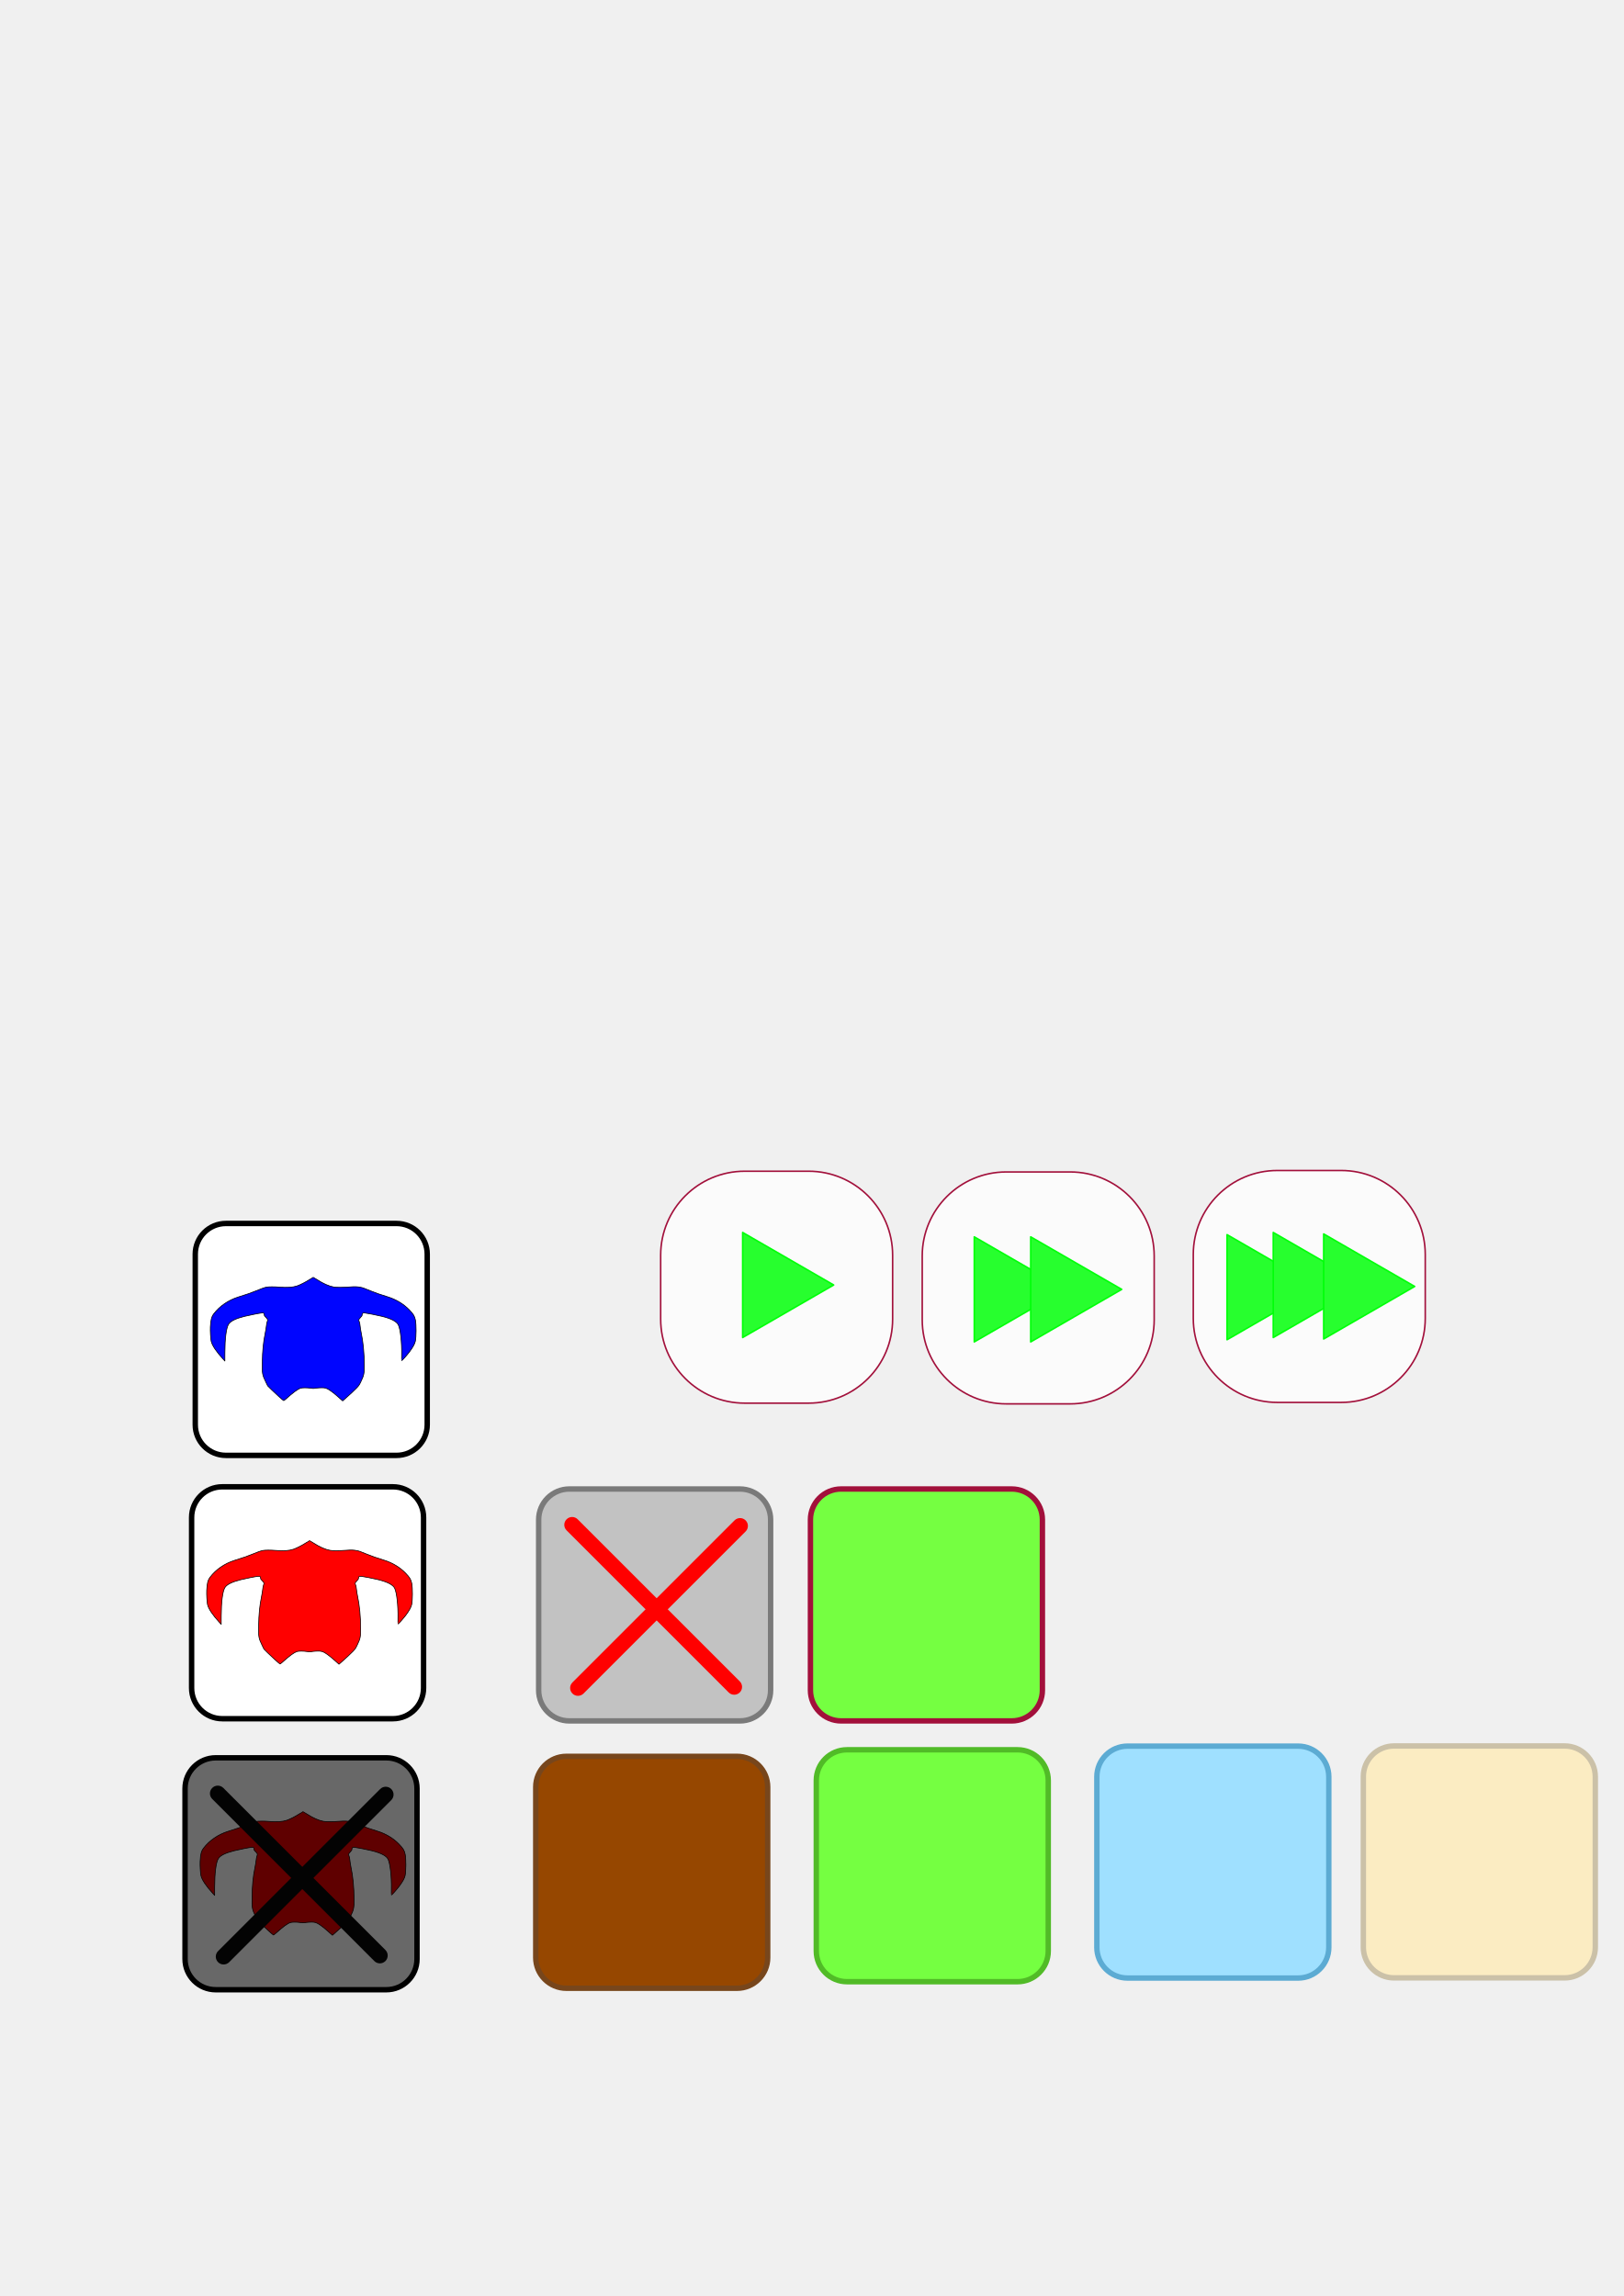
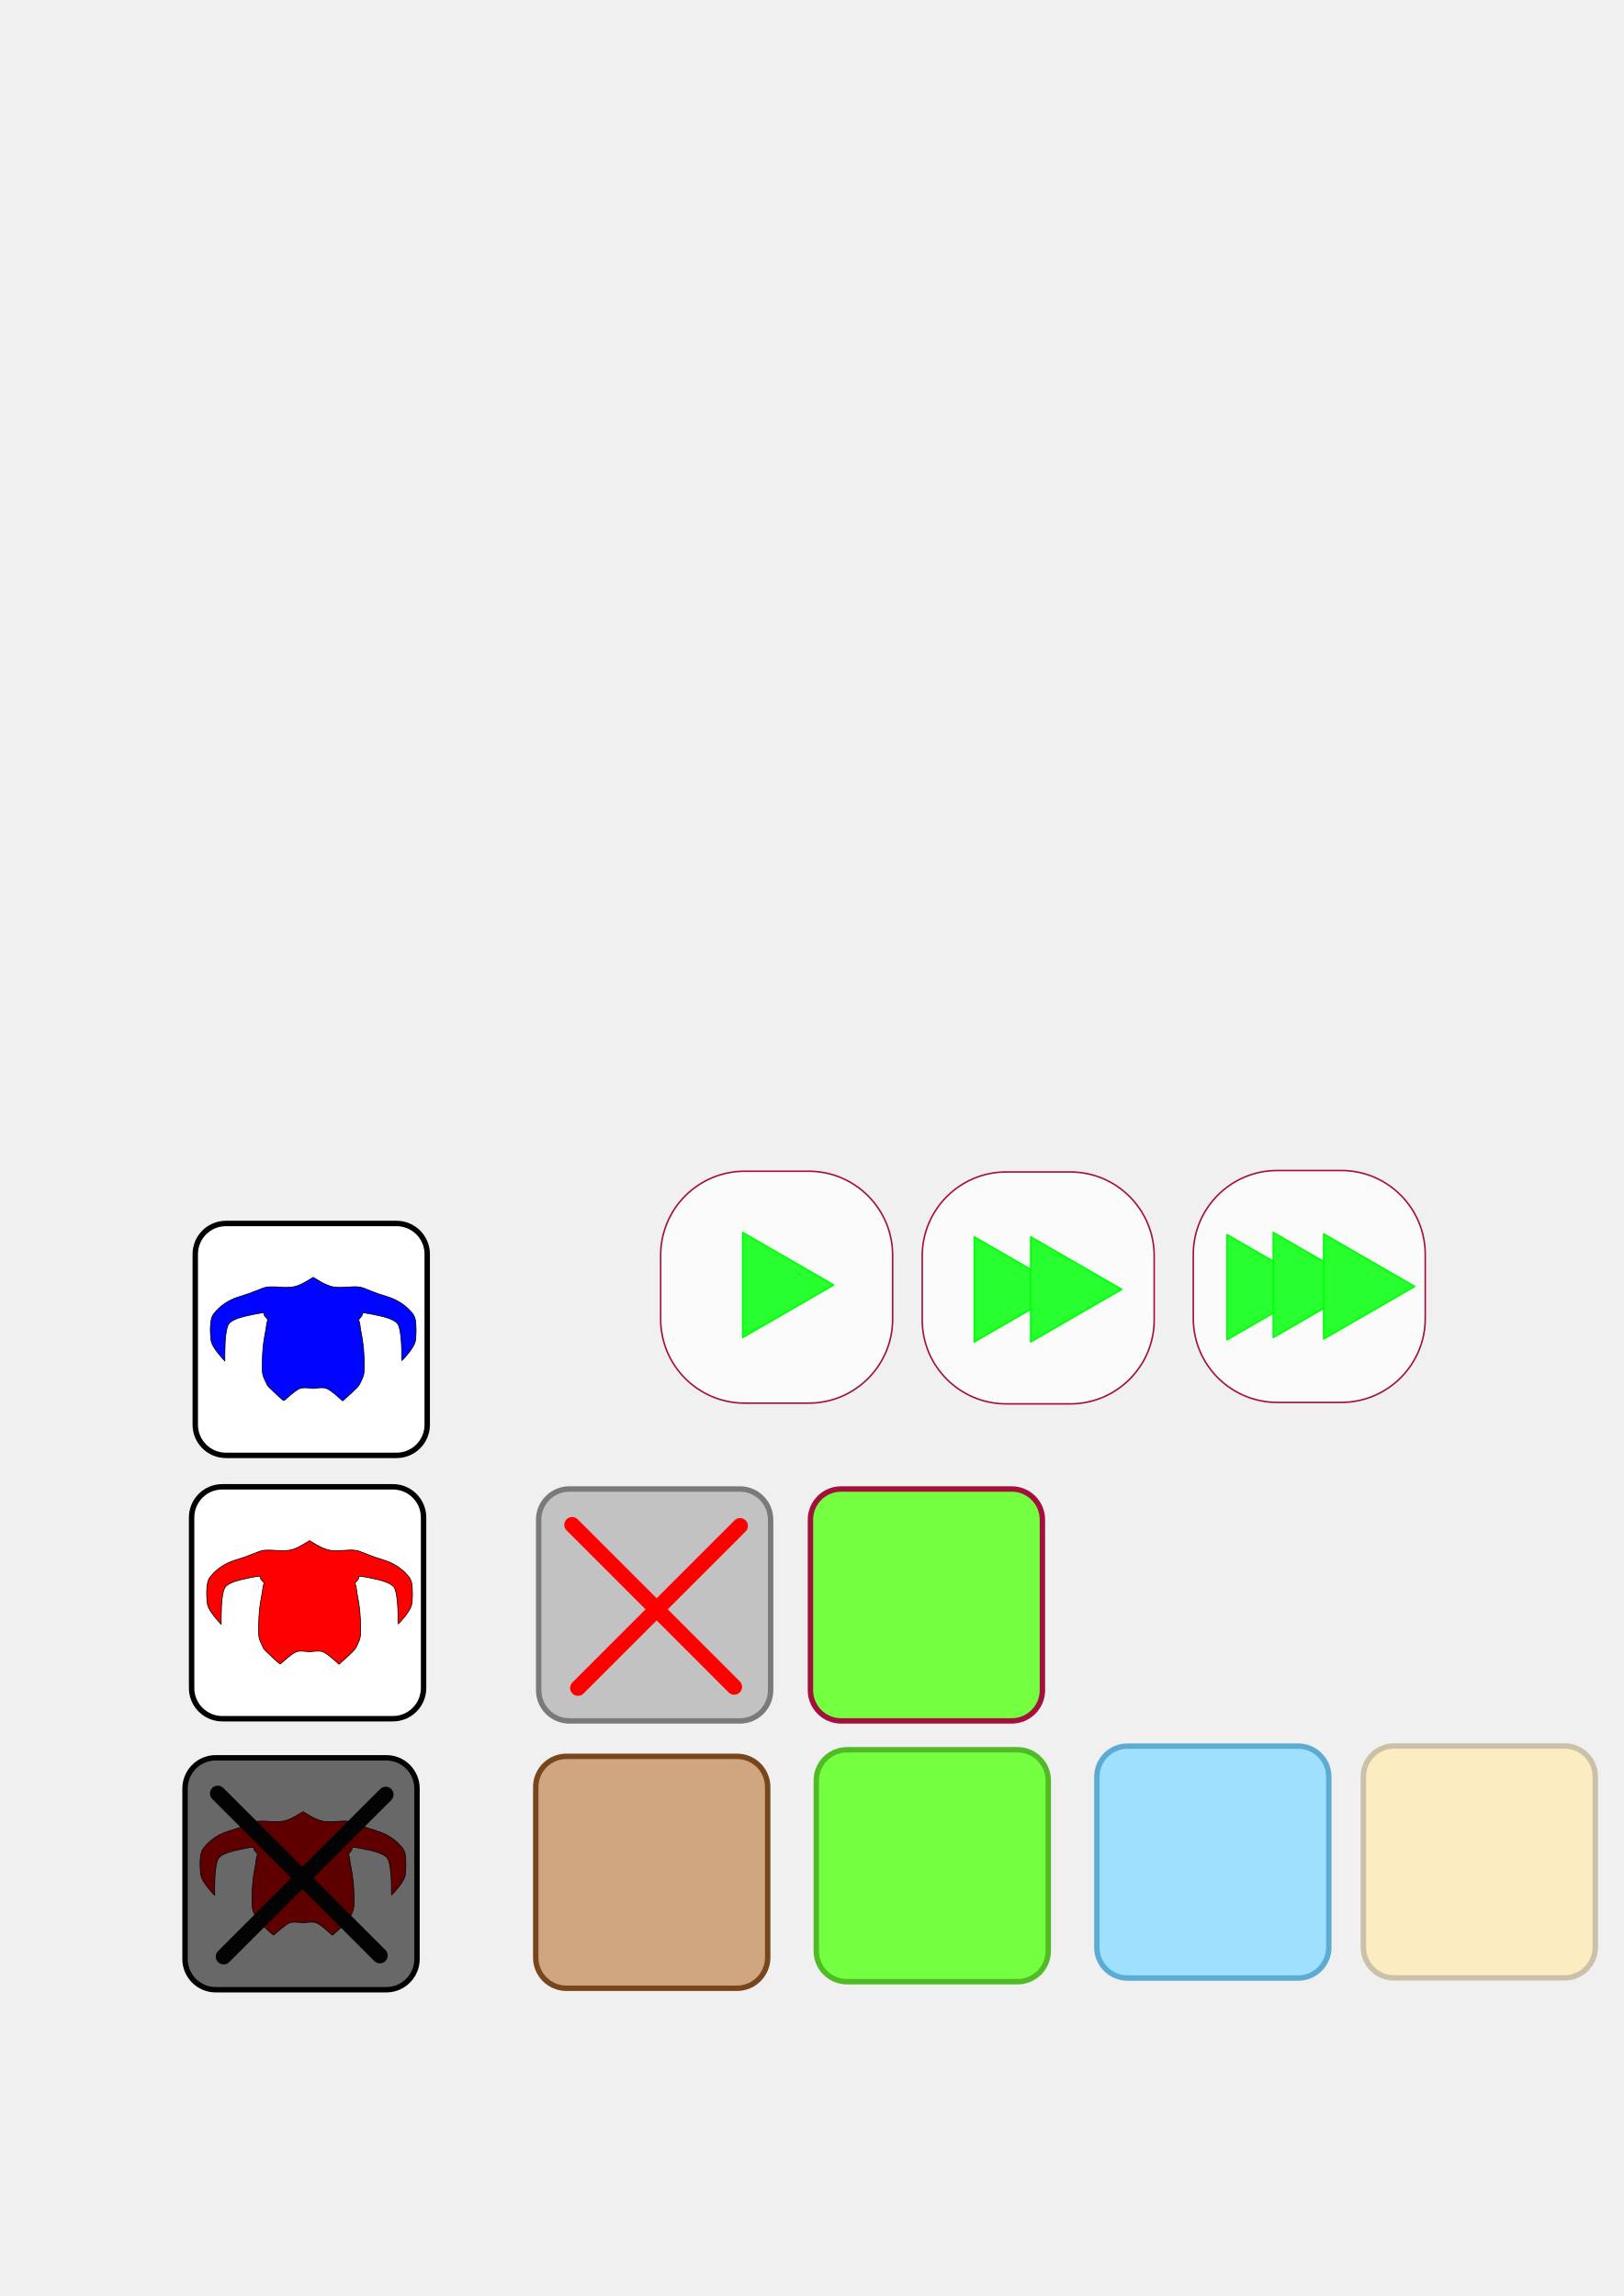
<svg xmlns="http://www.w3.org/2000/svg" width="210mm" height="297mm" viewBox="0 0 210 297" version="1.1" id="svg8">
  <defs id="defs2">
    <filter style="color-interpolation-filters:sRGB;" id="filter898">
      <feColorMatrix type="luminanceToAlpha" result="result2" id="feColorMatrix890" />
      <feComposite in2="SourceGraphic" operator="arithmetic" in="result2" k3="2" result="result4" id="feComposite892" />
      <feBlend in="result4" mode="multiply" result="result3" in2="result2" id="feBlend894" />
      <feComposite in2="SourceGraphic" operator="in" in="result3" id="feComposite896" result="fbSourceGraphic" />
      <feColorMatrix result="fbSourceGraphicAlpha" in="fbSourceGraphic" values="0 0 0 -1 0 0 0 0 -1 0 0 0 0 -1 0 0 0 0 1 0" id="feColorMatrix900" />
      <feComposite in2="fbSourceGraphic" id="feComposite902" operator="arithmetic" k1="0" k2="1" result="composite1" in="fbSourceGraphic" />
      <feColorMatrix id="feColorMatrix904" in="composite1" values="1" type="saturate" result="colormatrix1" />
      <feFlood id="feFlood906" flood-opacity="1" flood-color="rgb(158,67,0)" result="flood1" />
      <feBlend in2="colormatrix1" id="feBlend908" in="flood1" mode="multiply" result="blend1" />
      <feBlend in2="blend1" id="feBlend910" mode="screen" result="blend2" />
      <feColorMatrix id="feColorMatrix912" in="blend2" values="1" type="saturate" result="colormatrix2" />
      <feComposite in2="fbSourceGraphic" id="feComposite914" in="colormatrix2" operator="in" k2="1" result="fbSourceGraphic" />
      <feColorMatrix result="fbSourceGraphicAlpha" in="fbSourceGraphic" values="0 0 0 -1 0 0 0 0 -1 0 0 0 0 -1 0 0 0 0 1 0" id="feColorMatrix916" />
      <feComposite in2="fbSourceGraphic" id="feComposite918" operator="arithmetic" k1="7.1" k2="1.1" result="composite1" in="fbSourceGraphic" />
      <feColorMatrix id="feColorMatrix920" in="composite1" values="1" type="saturate" result="colormatrix1" />
      <feFlood id="feFlood922" flood-opacity="1" flood-color="rgb(0,0,0)" result="flood1" />
      <feBlend in2="colormatrix1" id="feBlend924" in="flood1" mode="multiply" result="blend1" />
      <feBlend in2="blend1" id="feBlend926" mode="screen" result="blend2" />
      <feColorMatrix id="feColorMatrix928" in="blend2" values="1" type="saturate" result="colormatrix2" />
      <feComposite in2="fbSourceGraphic" id="feComposite930" in="colormatrix2" operator="in" k2="1" result="composite2" />
    </filter>
  </defs>
  <g id="layer1">
    <rect id="rect3713" width="30" height="30" x="176.326" y="225.85" style="fill:#fbecc2;fill-opacity:1;stroke:#cbc1a8;stroke-width:0.7;stroke-linejoin:round;stroke-miterlimit:4;stroke-dasharray:none;stroke-opacity:1" ry="3.969" />
    <rect id="rect3713-3" width="30" height="30" x="24.782" y="192.325" style="fill:#ffffff;fill-opacity:1;stroke:#000000;stroke-width:0.7;stroke-linejoin:round;stroke-miterlimit:4;stroke-dasharray:none;stroke-opacity:1" ry="3.969" />
    <path style="fill:#ff0000;fill-opacity:1;stroke:#000000;stroke-width:0.088;stroke-linejoin:round;stroke-miterlimit:4;stroke-dasharray:none;stroke-opacity:1" d="m 43.342,214.832 c -0.6,-0.538 -1.116,-0.931 -1.442,-1.097 -0.184,-0.094 -0.3,-0.128 -0.501,-0.148 -0.267,-0.027 -0.911,0.012 -1.176,0.071 -0.106,0.024 -0.241,0.018 -0.501,-0.021 -0.483,-0.073 -1.107,-0.072 -1.323,0.002 -0.389,0.134 -0.917,0.524 -1.935,1.43 -0.155,0.138 -0.233,0.187 -0.267,0.167 -0.116,-0.066 -1.147,-1.002 -1.582,-1.436 l -0.475,-0.474 -0.234,-0.479 c -0.451,-0.923 -0.486,-1.112 -0.46,-2.5 0.029,-1.572 0.134,-2.629 0.377,-3.821 0.064,-0.314 0.133,-0.737 0.153,-0.939 0.02,-0.203 0.064,-0.44 0.099,-0.528 0.106,-0.27 0.09,-0.328 -0.154,-0.574 -0.193,-0.194 -0.217,-0.233 -0.217,-0.35 0,-0.206 -0.066,-0.249 -0.349,-0.226 -0.281,0.023 -1.59,0.282 -2.224,0.441 -1.145,0.287 -1.815,0.623 -2.052,1.03 -0.291,0.498 -0.463,1.848 -0.467,3.659 l -0.002,1.082 -0.211,-0.23 c -0.89,-0.969 -1.434,-1.78 -1.557,-2.322 -0.074,-0.327 -0.131,-1.321 -0.106,-1.853 0.042,-0.906 0.148,-1.32 0.433,-1.697 0.754,-0.995 1.88,-1.772 3.155,-2.175 1.32,-0.417 1.57,-0.503 2.145,-0.738 0.827,-0.338 1.202,-0.474 1.485,-0.538 0.28,-0.063 1.047,-0.069 1.702,-0.013 0.985,0.084 1.737,0.035 2.29,-0.151 0.396,-0.133 1.147,-0.516 1.622,-0.829 0.239,-0.157 0.451,-0.286 0.471,-0.286 0.02,-10e-5 0.246,0.136 0.501,0.302 0.78,0.508 1.545,0.847 2.144,0.951 0.368,0.064 1.098,0.063 2.013,-0.002 0.741,-0.053 1.041,-0.045 1.467,0.04 0.29,0.058 0.401,0.098 1.289,0.462 0.637,0.262 1.264,0.48 2.255,0.785 1.051,0.324 2.039,0.924 2.757,1.674 0.541,0.565 0.681,0.798 0.789,1.312 0.122,0.576 0.115,2.235 -0.011,2.76 -0.086,0.356 -0.308,0.76 -0.746,1.353 -0.268,0.363 -0.963,1.153 -1.016,1.153 -0.015,0 -0.02,-0.35 -0.011,-0.777 0.033,-1.585 -0.156,-3.292 -0.428,-3.853 -0.216,-0.447 -0.931,-0.817 -2.153,-1.115 -0.621,-0.152 -1.898,-0.403 -2.164,-0.426 -0.278,-0.024 -0.359,0.028 -0.359,0.231 0,0.114 -0.027,0.158 -0.217,0.361 -0.242,0.257 -0.255,0.307 -0.149,0.545 0.043,0.097 0.08,0.29 0.102,0.53 0.019,0.208 0.077,0.58 0.13,0.828 0.273,1.3 0.405,2.665 0.412,4.276 0.005,1.064 -0.046,1.304 -0.46,2.157 -0.196,0.403 -0.238,0.464 -0.552,0.793 -0.311,0.325 -0.89,0.865 -1.537,1.43 l -0.251,0.219 z" id="path955" />
    <rect id="rect3713-36" width="30" height="30" x="104.818" y="192.609" style="fill:#75ff41;fill-opacity:1;stroke:#a2103b;stroke-width:0.7;stroke-linejoin:round;stroke-miterlimit:4;stroke-dasharray:none;stroke-opacity:1" ry="3.969" />
    <rect id="rect3713-36-7" width="30" height="30" x="141.86" y="225.871" style="fill:#9fe0ff;fill-opacity:1;stroke:#5cabd3;stroke-width:0.7;stroke-linejoin:round;stroke-miterlimit:4;stroke-dasharray:none;stroke-opacity:1" ry="3.969" />
-     <rect id="rect3713-36-7-5" width="30" height="30" x="69.289" y="227.193" style="fill:#964700;fill-opacity:1;stroke:#77461c;stroke-width:0.7;stroke-linejoin:round;stroke-miterlimit:4;stroke-dasharray:none;stroke-opacity:1" ry="3.969" />
+     <rect id="rect3713-36-7-5" width="30" height="30" x="69.289" y="227.193" style="fill:#d0a680;fill-opacity:1;stroke:#77461c;stroke-width:0.7;stroke-linejoin:round;stroke-miterlimit:4;stroke-dasharray:none;stroke-opacity:1" ry="3.969" />
    <rect id="rect3713-36-7-3" width="30" height="30" x="85.447" y="151.504" style="fill:#fbfbfb;fill-opacity:1;stroke:#a2103b;stroke-width:0.2;stroke-linejoin:round;stroke-miterlimit:4;stroke-dasharray:none;stroke-opacity:1" ry="10.867" />
    <path style="fill:#27ff2e;fill-opacity:1;stroke:#00ff09;stroke-width:0.2;stroke-linejoin:round;stroke-miterlimit:4;stroke-dasharray:none;stroke-opacity:1" id="path896" d="m 107.823,166.22 -11.772,6.797 v -13.593 z" />
    <rect id="rect3713-36-7-3-5" width="30" height="30" x="119.276" y="151.598" style="fill:#fbfbfb;fill-opacity:1;stroke:#a2103b;stroke-width:0.2;stroke-linejoin:round;stroke-miterlimit:4;stroke-dasharray:none;stroke-opacity:1" ry="10.867" />
    <path style="fill:#27ff2e;fill-opacity:1;stroke:#00ff09;stroke-width:0.2;stroke-linejoin:round;stroke-miterlimit:4;stroke-dasharray:none;stroke-opacity:1" id="path896-6" d="m 137.777,166.787 -11.772,6.797 v -13.593 z" />
    <path style="fill:#27ff2e;fill-opacity:1;stroke:#00ff09;stroke-width:0.2;stroke-linejoin:round;stroke-miterlimit:4;stroke-dasharray:none;stroke-opacity:1" id="path896-6-2" d="m 145.076,166.787 -11.772,6.797 v -13.593 z" />
    <rect id="rect3713-36-7-3-5-9" width="30" height="30" x="154.333" y="151.409" style="fill:#fbfbfb;fill-opacity:1;stroke:#a2103b;stroke-width:0.2;stroke-linejoin:round;stroke-miterlimit:4;stroke-dasharray:none;stroke-opacity:1" ry="10.867" />
    <path style="fill:#27ff2e;fill-opacity:1;stroke:#00ff09;stroke-width:0.2;stroke-linejoin:round;stroke-miterlimit:4;stroke-dasharray:none;stroke-opacity:1" id="path896-6-1" d="m 170.472,166.504 -11.772,6.797 v -13.593 z" />
    <path style="fill:#27ff2e;fill-opacity:1;stroke:#00ff09;stroke-width:0.2;stroke-linejoin:round;stroke-miterlimit:4;stroke-dasharray:none;stroke-opacity:1" id="path896-6-2-2" d="m 176.448,166.22 -11.772,6.797 v -13.593 z" />
    <path style="fill:#27ff2e;fill-opacity:1;stroke:#00ff09;stroke-width:0.2;stroke-linejoin:round;stroke-miterlimit:4;stroke-dasharray:none;stroke-opacity:1" id="path896-6-2-2-7" d="m 182.968,166.409 -11.772,6.797 v -13.593 z" />
    <rect id="rect3713-3-3" width="30" height="30" x="23.932" y="227.382" style="fill:#686868;fill-opacity:1;stroke:#000000;stroke-width:0.7;stroke-linejoin:round;stroke-miterlimit:4;stroke-dasharray:none;stroke-opacity:1" ry="3.969" />
    <path style="fill:#5f0000;fill-opacity:1;stroke:#000000;stroke-width:0.088;stroke-linejoin:round;stroke-miterlimit:4;stroke-dasharray:none;stroke-opacity:1" d="m 42.492,249.889 c -0.6,-0.538 -1.116,-0.931 -1.442,-1.097 -0.184,-0.094 -0.3,-0.128 -0.501,-0.148 -0.267,-0.027 -0.911,0.012 -1.176,0.071 -0.106,0.024 -0.241,0.018 -0.501,-0.021 -0.483,-0.073 -1.107,-0.072 -1.323,0.002 -0.389,0.134 -0.917,0.524 -1.935,1.43 -0.155,0.138 -0.233,0.187 -0.267,0.167 -0.116,-0.066 -1.147,-1.002 -1.582,-1.436 l -0.475,-0.474 -0.234,-0.479 c -0.451,-0.923 -0.486,-1.112 -0.46,-2.5 0.029,-1.572 0.134,-2.629 0.377,-3.821 0.064,-0.314 0.133,-0.737 0.153,-0.939 0.02,-0.203 0.064,-0.44 0.099,-0.528 0.106,-0.27 0.09,-0.328 -0.154,-0.574 -0.193,-0.194 -0.217,-0.233 -0.217,-0.35 0,-0.206 -0.066,-0.249 -0.349,-0.226 -0.281,0.023 -1.59,0.282 -2.224,0.441 -1.145,0.287 -1.815,0.623 -2.052,1.03 -0.291,0.498 -0.463,1.848 -0.467,3.659 l -0.002,1.082 -0.211,-0.23 c -0.89,-0.969 -1.434,-1.78 -1.557,-2.322 -0.074,-0.327 -0.131,-1.321 -0.106,-1.853 0.042,-0.906 0.148,-1.32 0.433,-1.697 0.754,-0.995 1.88,-1.772 3.155,-2.175 1.32,-0.417 1.57,-0.503 2.145,-0.738 0.827,-0.338 1.202,-0.474 1.485,-0.538 0.28,-0.063 1.047,-0.069 1.702,-0.013 0.985,0.084 1.737,0.035 2.29,-0.151 0.396,-0.133 1.147,-0.516 1.622,-0.829 0.239,-0.157 0.451,-0.286 0.471,-0.286 0.02,-1e-4 0.246,0.136 0.501,0.302 0.78,0.508 1.545,0.847 2.144,0.951 0.368,0.064 1.098,0.063 2.013,-0.002 0.741,-0.053 1.041,-0.045 1.467,0.04 0.29,0.058 0.401,0.098 1.289,0.462 0.637,0.262 1.264,0.48 2.255,0.785 1.051,0.324 2.039,0.924 2.757,1.674 0.541,0.565 0.681,0.798 0.789,1.312 0.122,0.576 0.115,2.235 -0.011,2.76 -0.086,0.356 -0.308,0.76 -0.746,1.353 -0.268,0.363 -0.963,1.153 -1.016,1.153 -0.015,0 -0.02,-0.35 -0.011,-0.777 0.033,-1.585 -0.156,-3.292 -0.428,-3.853 -0.216,-0.447 -0.931,-0.817 -2.153,-1.115 -0.621,-0.152 -1.898,-0.403 -2.164,-0.426 -0.278,-0.024 -0.359,0.028 -0.359,0.231 0,0.114 -0.027,0.158 -0.217,0.361 -0.242,0.257 -0.255,0.307 -0.149,0.545 0.043,0.097 0.08,0.29 0.102,0.53 0.019,0.208 0.077,0.58 0.13,0.828 0.273,1.3 0.405,2.665 0.412,4.276 0.005,1.064 -0.046,1.304 -0.46,2.157 -0.196,0.403 -0.238,0.464 -0.552,0.793 -0.311,0.325 -0.89,0.865 -1.537,1.43 l -0.251,0.219 z" id="path955-6" />
    <rect style="fill:#030303;fill-opacity:1;stroke:none;stroke-width:0.159;stroke-linejoin:round;stroke-miterlimit:4;stroke-dasharray:none;stroke-opacity:1" id="rect866" width="2.027" height="31.676" x="198.407" y="127.857" ry="1.013" transform="rotate(45)" />
    <rect style="fill:#030303;fill-opacity:1;stroke:none;stroke-width:0.159;stroke-linejoin:round;stroke-miterlimit:4;stroke-dasharray:none;stroke-opacity:1" id="rect866-7" width="2.027" height="31.676" x="143.115" y="-214.623" ry="1.013" transform="rotate(135)" />
    <rect id="rect3713-36-3" width="30" height="30" x="105.574" y="226.343" style="fill:#75ff41;fill-opacity:1;stroke:#51bb27;stroke-width:0.7;stroke-linejoin:round;stroke-miterlimit:4;stroke-dasharray:none;stroke-opacity:1" ry="3.969" />
    <rect id="rect3713-3-36" width="30" height="30" x="25.254" y="158.262" style="fill:#ffffff;fill-opacity:1;stroke:#000000;stroke-width:0.7;stroke-linejoin:round;stroke-miterlimit:4;stroke-dasharray:none;stroke-opacity:1" ry="3.969" />
    <path style="fill:#0005ff;fill-opacity:1;stroke:#000000;stroke-width:0.088;stroke-linejoin:round;stroke-miterlimit:4;stroke-dasharray:none;stroke-opacity:1" d="m 43.815,180.768 c -0.6,-0.538 -1.116,-0.931 -1.442,-1.097 -0.184,-0.094 -0.3,-0.128 -0.501,-0.148 -0.267,-0.027 -0.911,0.012 -1.176,0.071 -0.106,0.024 -0.241,0.018 -0.501,-0.021 -0.483,-0.073 -1.107,-0.072 -1.323,0.002 -0.389,0.134 -0.917,0.524 -1.935,1.43 -0.155,0.138 -0.233,0.187 -0.267,0.167 -0.116,-0.066 -1.147,-1.002 -1.582,-1.436 l -0.475,-0.474 -0.234,-0.479 c -0.451,-0.923 -0.486,-1.112 -0.46,-2.5 0.029,-1.572 0.134,-2.629 0.377,-3.821 0.064,-0.314 0.133,-0.737 0.153,-0.939 0.02,-0.203 0.064,-0.44 0.099,-0.528 0.106,-0.27 0.09,-0.328 -0.154,-0.574 -0.193,-0.194 -0.217,-0.233 -0.217,-0.35 0,-0.206 -0.066,-0.249 -0.349,-0.226 -0.281,0.023 -1.59,0.282 -2.224,0.441 -1.145,0.287 -1.815,0.623 -2.052,1.03 -0.291,0.498 -0.463,1.848 -0.467,3.659 l -0.002,1.082 -0.211,-0.23 c -0.89,-0.969 -1.434,-1.78 -1.557,-2.322 -0.074,-0.327 -0.131,-1.321 -0.106,-1.853 0.042,-0.906 0.148,-1.32 0.433,-1.697 0.754,-0.995 1.88,-1.772 3.155,-2.175 1.32,-0.417 1.57,-0.503 2.145,-0.738 0.827,-0.338 1.202,-0.474 1.485,-0.538 0.28,-0.063 1.047,-0.069 1.702,-0.013 0.985,0.084 1.737,0.035 2.29,-0.151 0.396,-0.133 1.147,-0.516 1.622,-0.829 0.239,-0.157 0.451,-0.286 0.471,-0.286 0.02,-1e-4 0.246,0.136 0.501,0.302 0.78,0.508 1.545,0.847 2.144,0.951 0.368,0.064 1.098,0.063 2.013,-0.002 0.741,-0.053 1.041,-0.045 1.467,0.04 0.29,0.058 0.401,0.098 1.289,0.462 0.637,0.262 1.264,0.48 2.255,0.785 1.051,0.324 2.039,0.924 2.757,1.674 0.541,0.565 0.681,0.798 0.789,1.312 0.122,0.576 0.115,2.235 -0.011,2.76 -0.086,0.356 -0.308,0.76 -0.746,1.353 -0.268,0.363 -0.963,1.153 -1.016,1.153 -0.015,0 -0.02,-0.35 -0.011,-0.777 0.033,-1.585 -0.156,-3.292 -0.428,-3.853 -0.216,-0.447 -0.931,-0.817 -2.153,-1.115 -0.621,-0.152 -1.898,-0.403 -2.164,-0.426 -0.278,-0.024 -0.359,0.028 -0.359,0.231 0,0.114 -0.027,0.158 -0.217,0.361 -0.242,0.257 -0.255,0.307 -0.149,0.545 0.043,0.097 0.08,0.29 0.102,0.53 0.019,0.208 0.077,0.58 0.13,0.828 0.273,1.3 0.405,2.665 0.412,4.276 0.005,1.064 -0.046,1.304 -0.46,2.157 -0.196,0.403 -0.238,0.464 -0.552,0.793 -0.311,0.325 -0.89,0.865 -1.537,1.43 l -0.251,0.219 z" id="path955-7" />
    <rect id="rect3713-36-3-3" width="30" height="30" x="69.667" y="192.609" style="fill:#c2c2c2;fill-opacity:1;stroke:#7a7a7a;stroke-width:0.7;stroke-linejoin:round;stroke-miterlimit:4;stroke-dasharray:none;stroke-opacity:1" ry="3.969" />
    <rect style="fill:#ff0000;fill-opacity:1;stroke:none;stroke-width:0.159;stroke-linejoin:round;stroke-miterlimit:4;stroke-dasharray:none;stroke-opacity:1" id="rect866-6" width="2.027" height="31.676" x="206.241" y="70.878" ry="1.013" transform="rotate(45)" />
    <rect style="fill:#ff0000;fill-opacity:1;stroke:none;stroke-width:0.159;stroke-linejoin:round;stroke-miterlimit:4;stroke-dasharray:none;stroke-opacity:1" id="rect866-7-7" width="2.027" height="31.676" x="86.137" y="-222.458" ry="1.013" transform="rotate(135)" />
  </g>
</svg>
